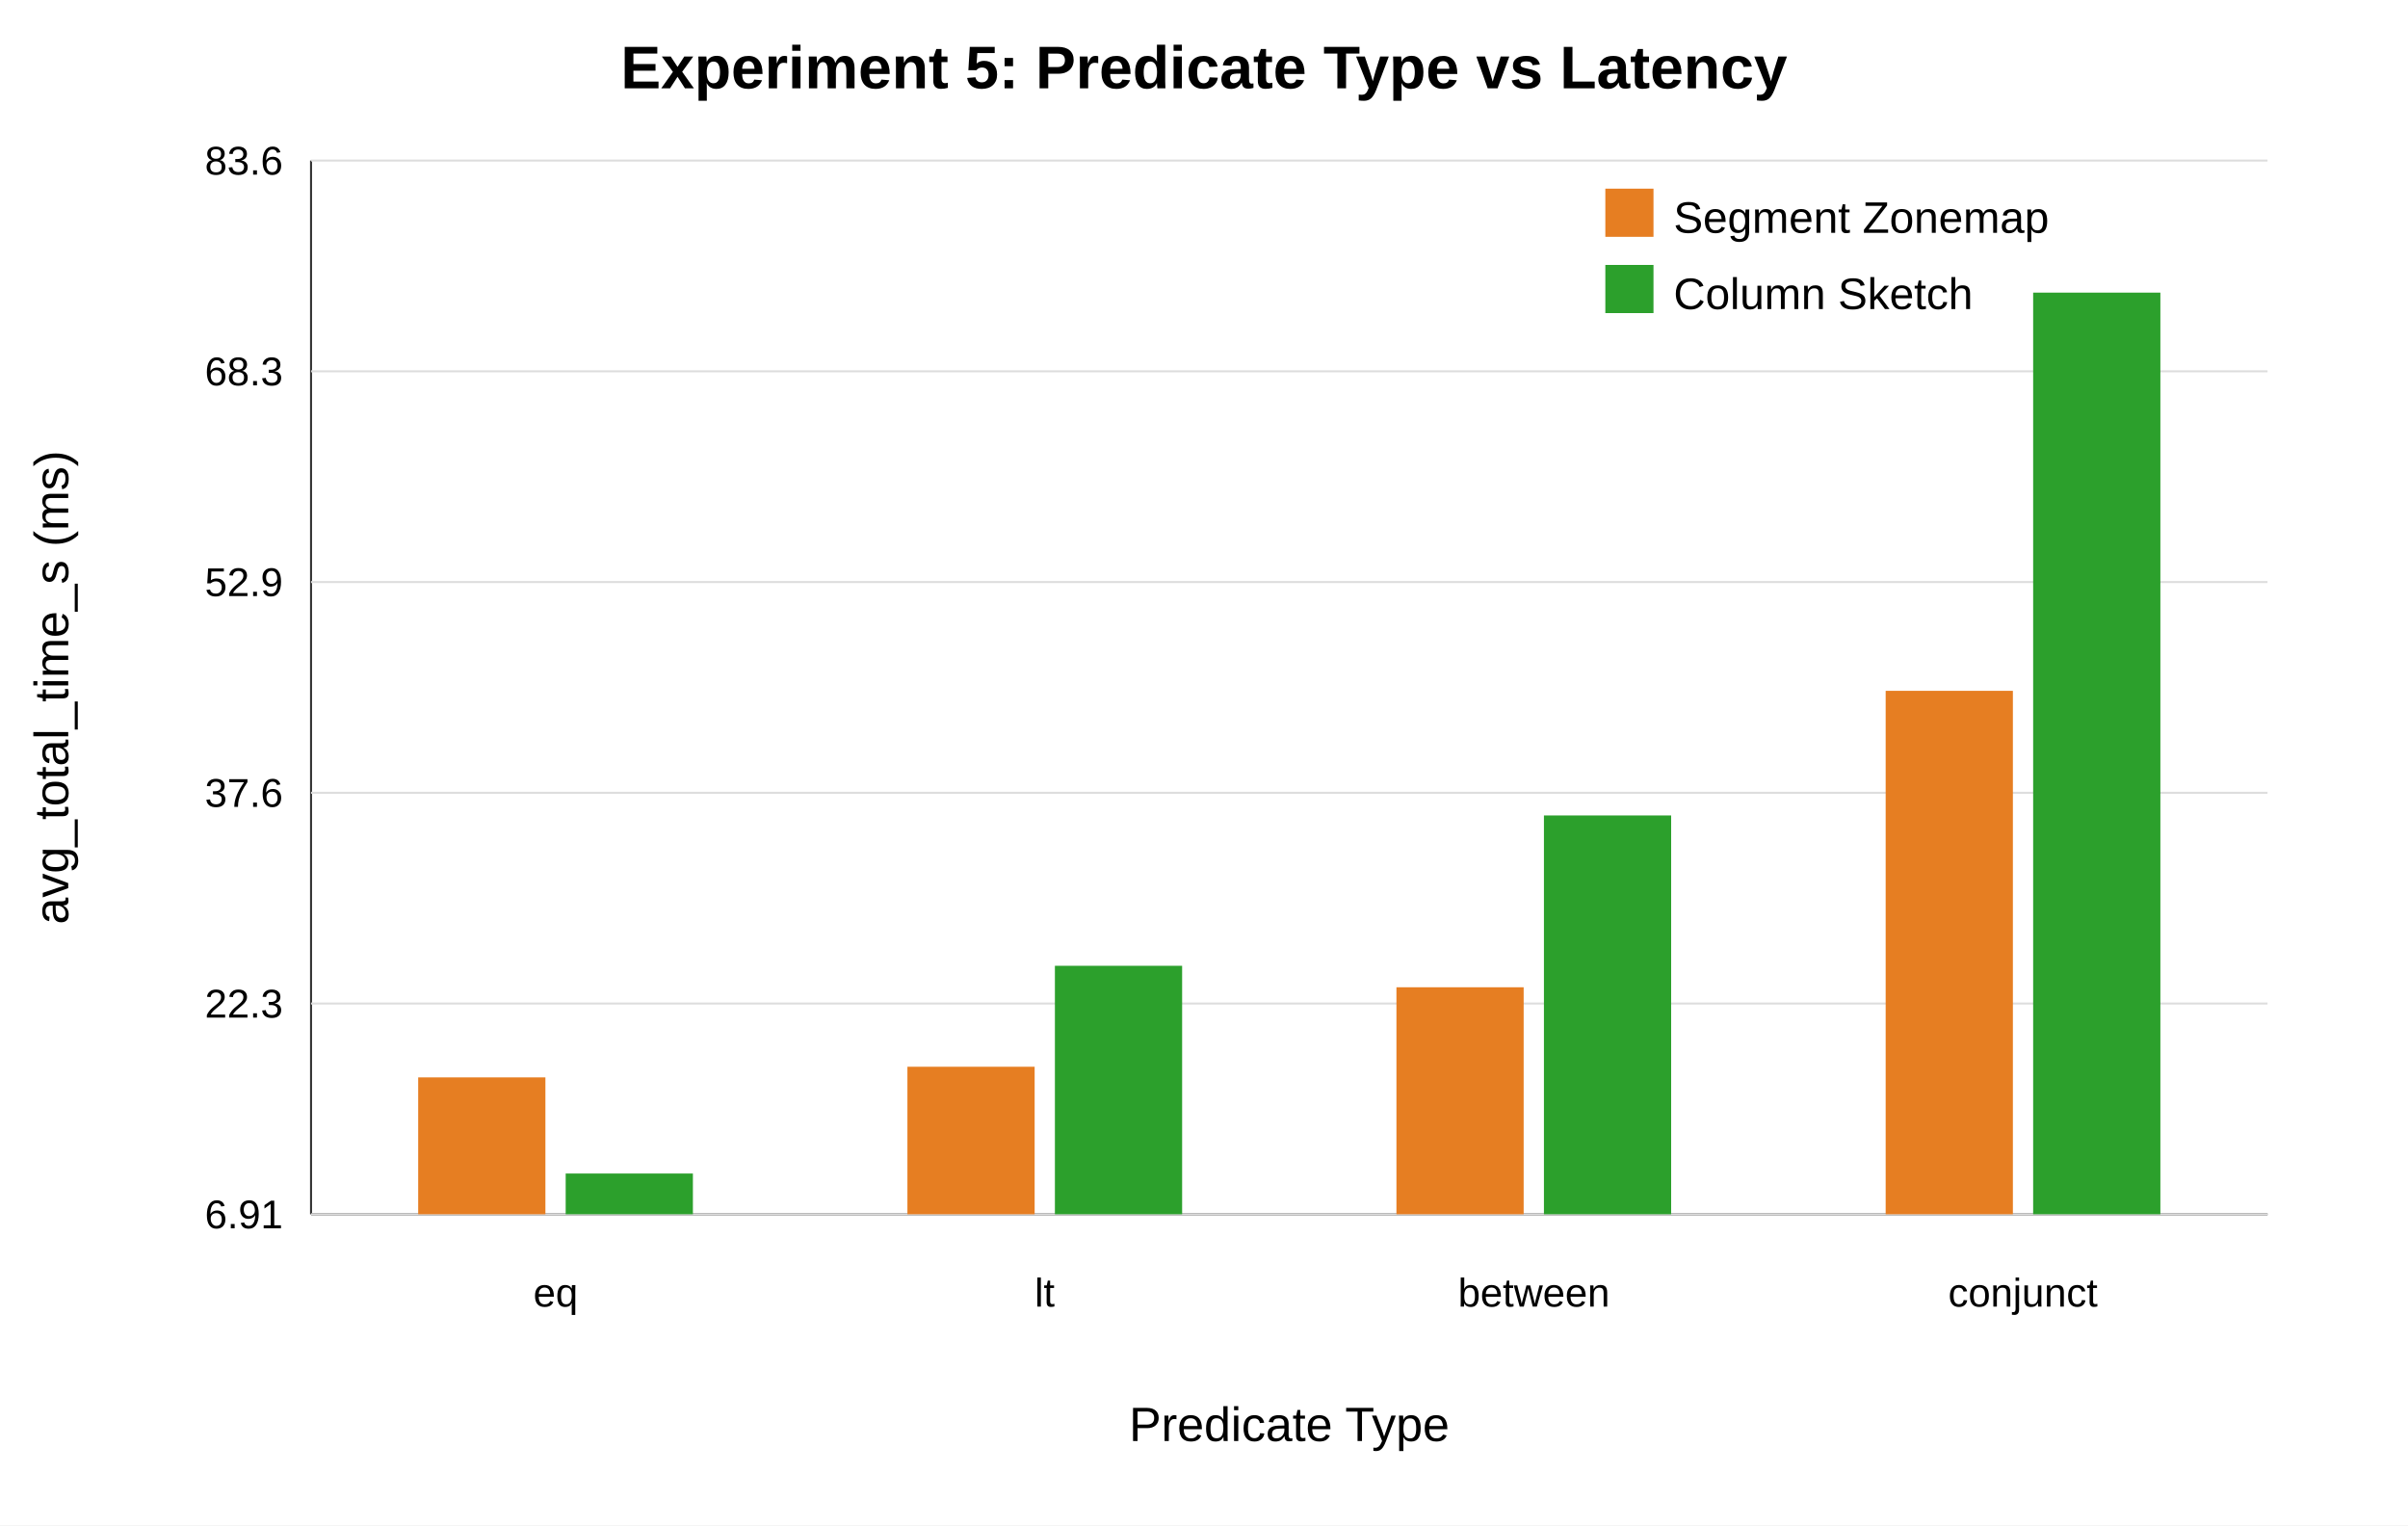
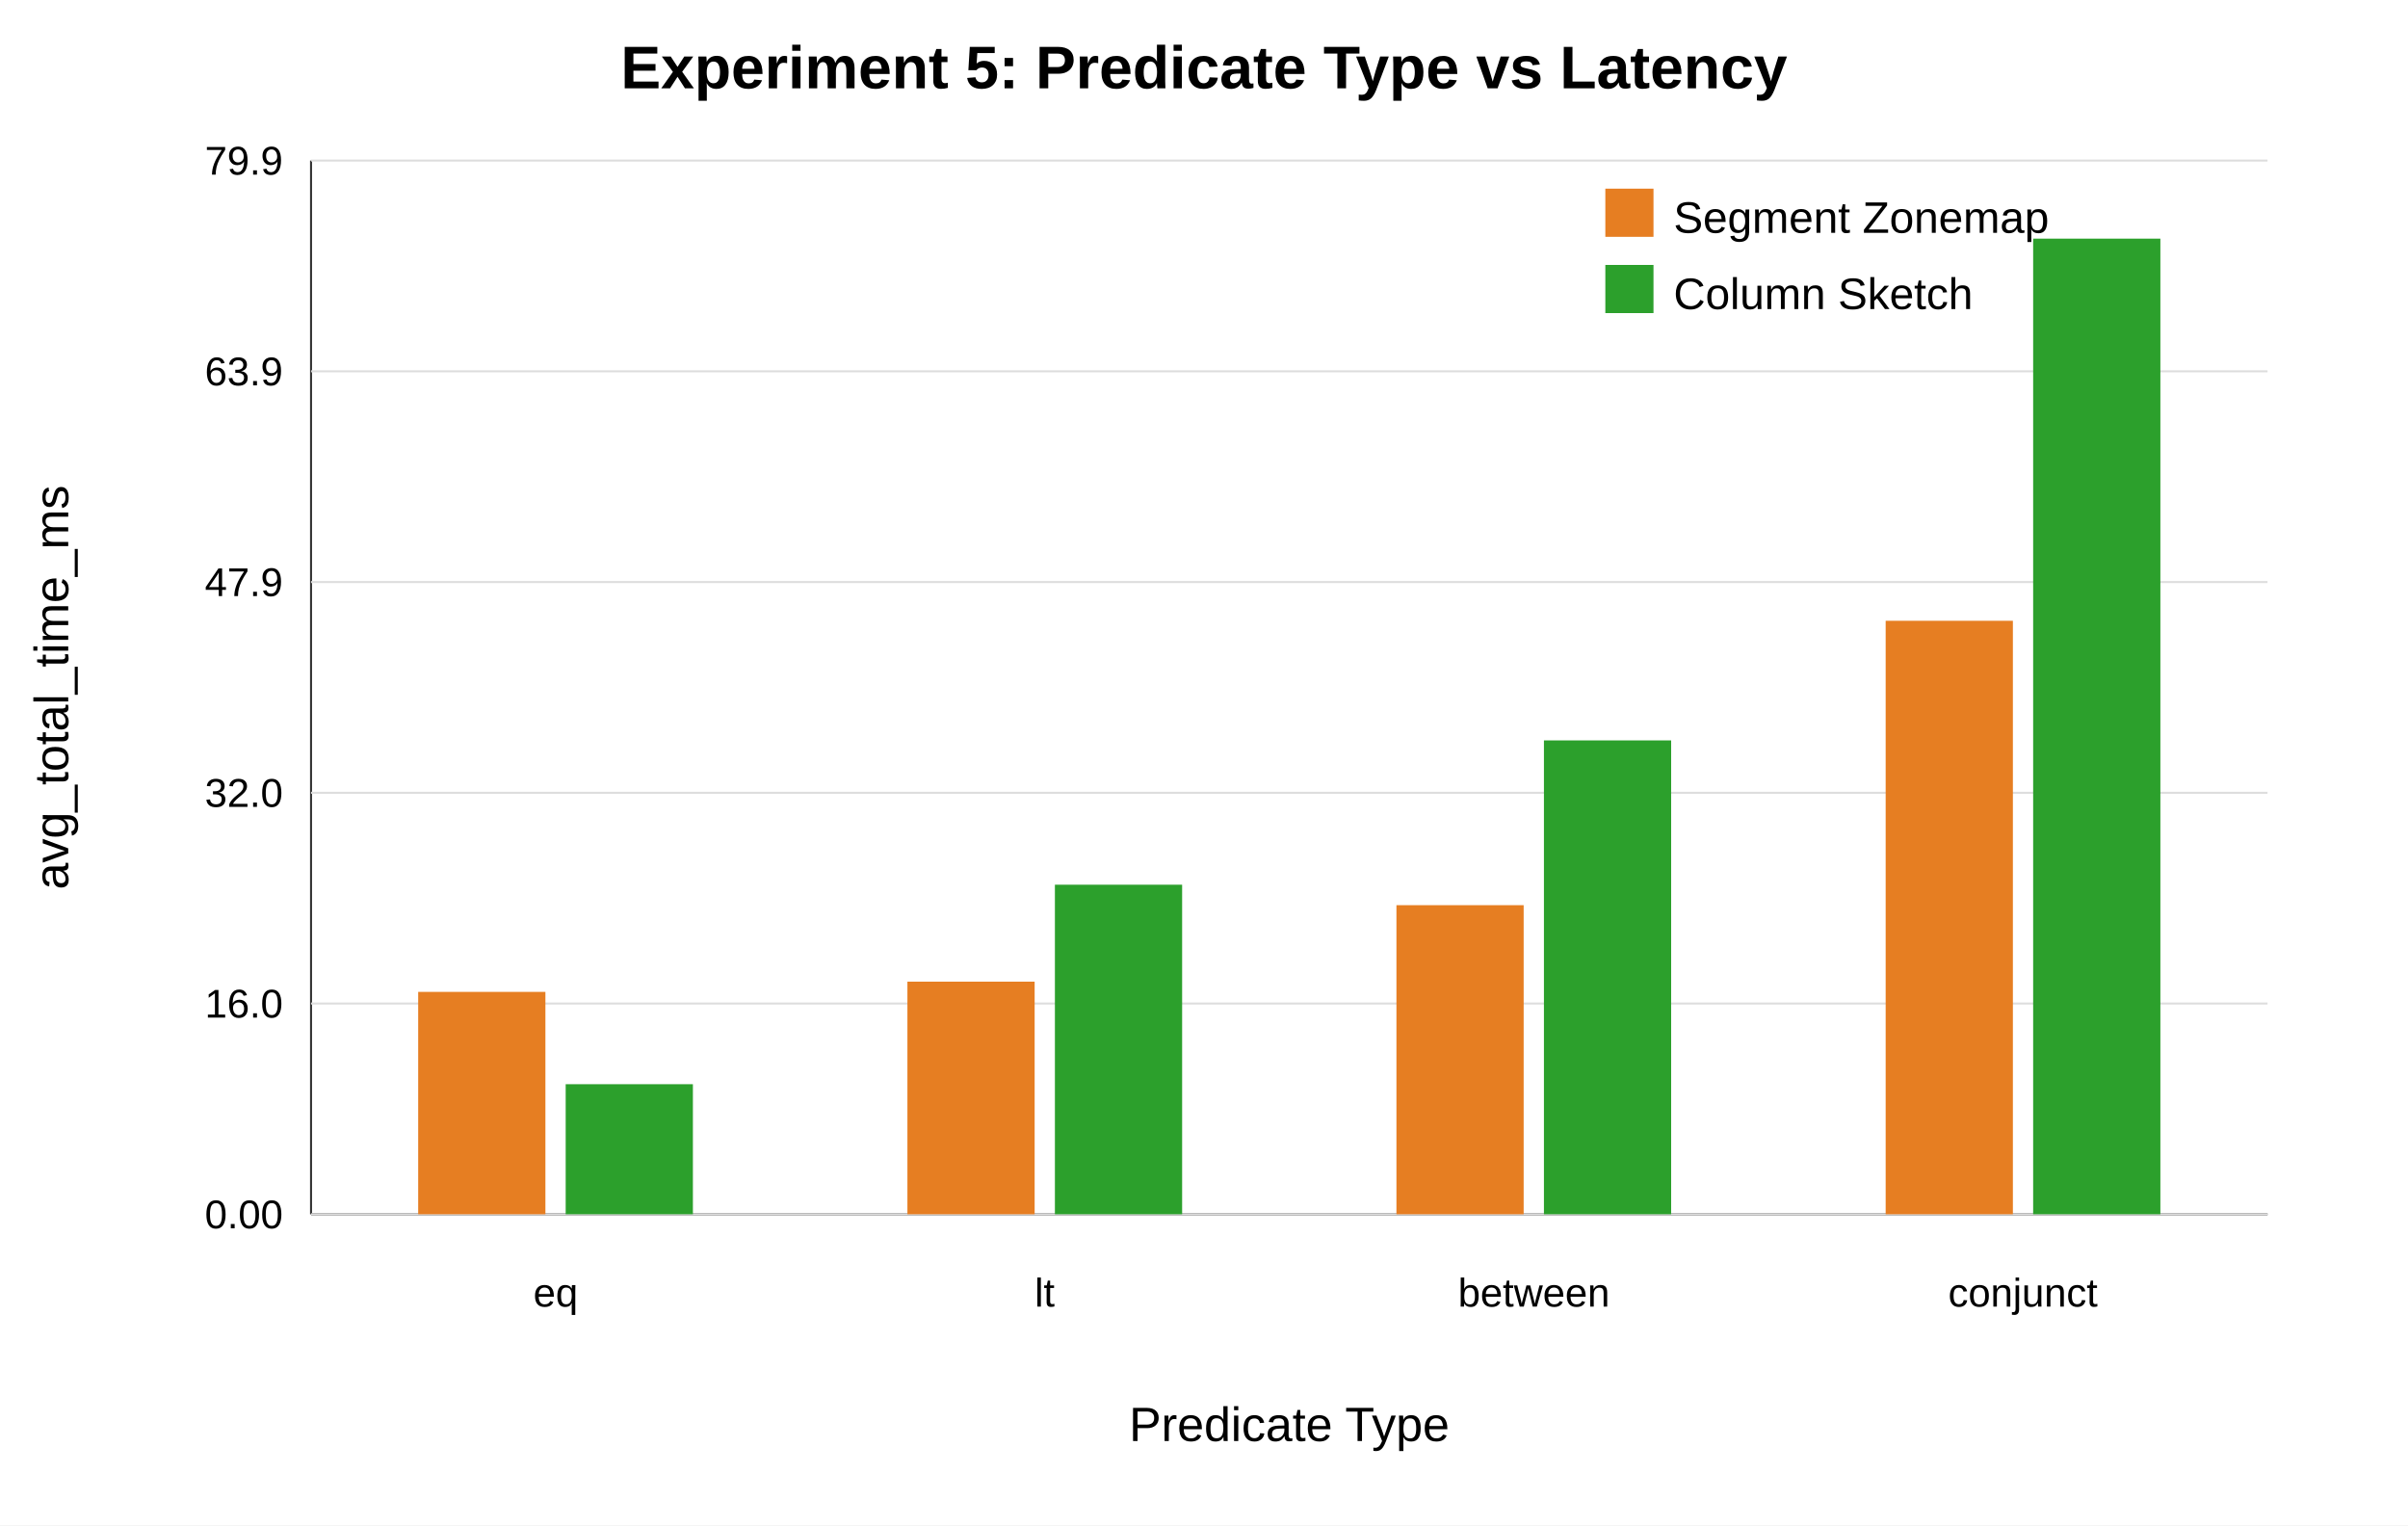
<svg xmlns="http://www.w3.org/2000/svg" width="1200" height="760" viewBox="0 0 1200 760">
  <rect width="100%" height="100%" fill="white" />
  <text x="600.0" y="44" text-anchor="middle" font-family="Arial" font-size="30" font-weight="600">Experiment 5: Predicate Type vs Latency</text>
  <line x1="155" y1="80" x2="155" y2="605" stroke="#333" />
  <line x1="155" y1="605" x2="1130" y2="605" stroke="#333" />
-   <text x="34" y="342.5" transform="rotate(-90 34 342.5)" text-anchor="middle" font-family="Arial" font-size="24">avg_total_time_s (ms)</text>
+   <text x="34" y="342.5" transform="rotate(-90 34 342.5)" text-anchor="middle" font-family="Arial" font-size="24">avg_total_time_ms</text>
  <text x="642.5" y="718" text-anchor="middle" font-family="Arial" font-size="24">Predicate Type</text>
  <line x1="155" y1="605.0" x2="1130" y2="605.0" stroke="#ddd" />
-   <text x="141" y="612.0" text-anchor="end" font-family="Arial" font-size="20">6.91</text>
+   <text x="141" y="612.0" text-anchor="end" font-family="Arial" font-size="20">0.00</text>
  <line x1="155" y1="500.0" x2="1130" y2="500.0" stroke="#ddd" />
-   <text x="141" y="507.0" text-anchor="end" font-family="Arial" font-size="20">22.3</text>
+   <text x="141" y="507.0" text-anchor="end" font-family="Arial" font-size="20">16.0</text>
  <line x1="155" y1="395.0" x2="1130" y2="395.0" stroke="#ddd" />
-   <text x="141" y="402.0" text-anchor="end" font-family="Arial" font-size="20">37.6</text>
+   <text x="141" y="402.0" text-anchor="end" font-family="Arial" font-size="20">32.0</text>
  <line x1="155" y1="290.0" x2="1130" y2="290.0" stroke="#ddd" />
-   <text x="141" y="297.0" text-anchor="end" font-family="Arial" font-size="20">52.9</text>
+   <text x="141" y="297.0" text-anchor="end" font-family="Arial" font-size="20">47.9</text>
  <line x1="155" y1="185.0" x2="1130" y2="185.0" stroke="#ddd" />
-   <text x="141" y="192.0" text-anchor="end" font-family="Arial" font-size="20">68.3</text>
+   <text x="141" y="192.0" text-anchor="end" font-family="Arial" font-size="20">63.9</text>
  <line x1="155" y1="80.0" x2="1130" y2="80.0" stroke="#ddd" />
-   <text x="141" y="87.0" text-anchor="end" font-family="Arial" font-size="20">83.6</text>
+   <text x="141" y="87.0" text-anchor="end" font-family="Arial" font-size="20">79.9</text>
  <text x="276.9" y="651" text-anchor="middle" font-family="Arial" font-size="20">eq</text>
  <text x="520.6" y="651" text-anchor="middle" font-family="Arial" font-size="20">lt</text>
  <text x="764.4" y="651" text-anchor="middle" font-family="Arial" font-size="20">between</text>
  <text x="1008.1" y="651" text-anchor="middle" font-family="Arial" font-size="20">conjunct</text>
-   <rect x="208.4" y="536.8" width="63.4" height="68.2" fill="#e67e22" />
-   <rect x="452.2" y="531.5" width="63.4" height="73.5" fill="#e67e22" />
-   <rect x="695.9" y="491.9" width="63.4" height="113.1" fill="#e67e22" />
-   <rect x="939.7" y="344.2" width="63.4" height="260.8" fill="#e67e22" />
-   <rect x="281.9" y="584.7" width="63.4" height="20.3" fill="#2ca02c" />
-   <rect x="525.7" y="481.2" width="63.4" height="123.8" fill="#2ca02c" />
-   <rect x="769.4" y="406.3" width="63.4" height="198.7" fill="#2ca02c" />
-   <rect x="1013.2" y="145.8" width="63.4" height="459.2" fill="#2ca02c" />
+   <rect x="208.4" y="494.2" width="63.4" height="110.8" fill="#e67e22" />
+   <rect x="452.2" y="489.1" width="63.4" height="115.9" fill="#e67e22" />
+   <rect x="695.9" y="451.0" width="63.4" height="154.0" fill="#e67e22" />
+   <rect x="939.7" y="309.3" width="63.4" height="295.7" fill="#e67e22" />
+   <rect x="281.9" y="540.2" width="63.4" height="64.8" fill="#2ca02c" />
+   <rect x="525.7" y="440.8" width="63.4" height="164.2" fill="#2ca02c" />
+   <rect x="769.4" y="368.9" width="63.4" height="236.1" fill="#2ca02c" />
+   <rect x="1013.2" y="118.9" width="63.4" height="486.1" fill="#2ca02c" />
  <rect x="800" y="94" width="24" height="24" fill="#e67e22" />
  <text x="834" y="116" font-family="Arial" font-size="22">Segment Zonemap</text>
  <rect x="800" y="132" width="24" height="24" fill="#2ca02c" />
  <text x="834" y="154" font-family="Arial" font-size="22">Column Sketch</text>
</svg>
